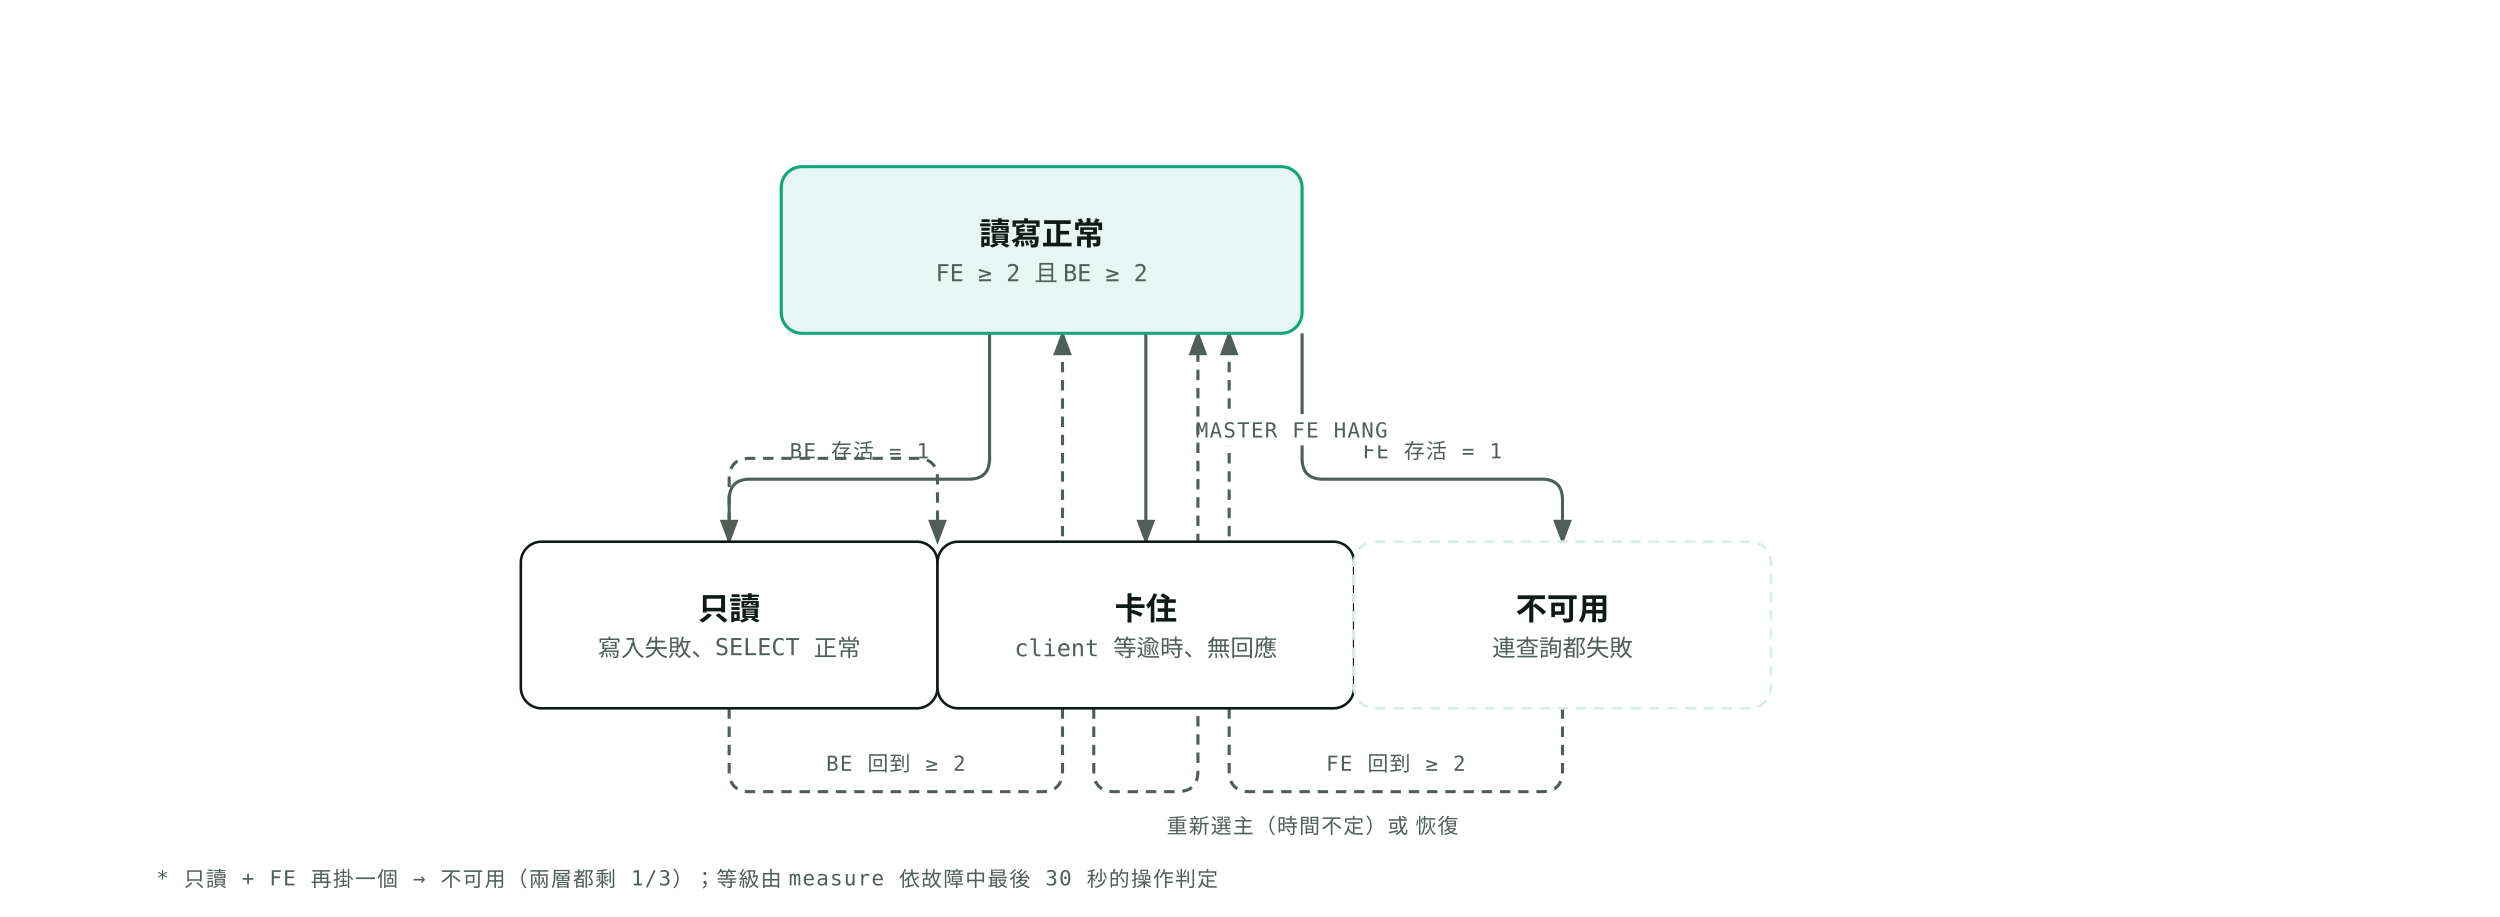
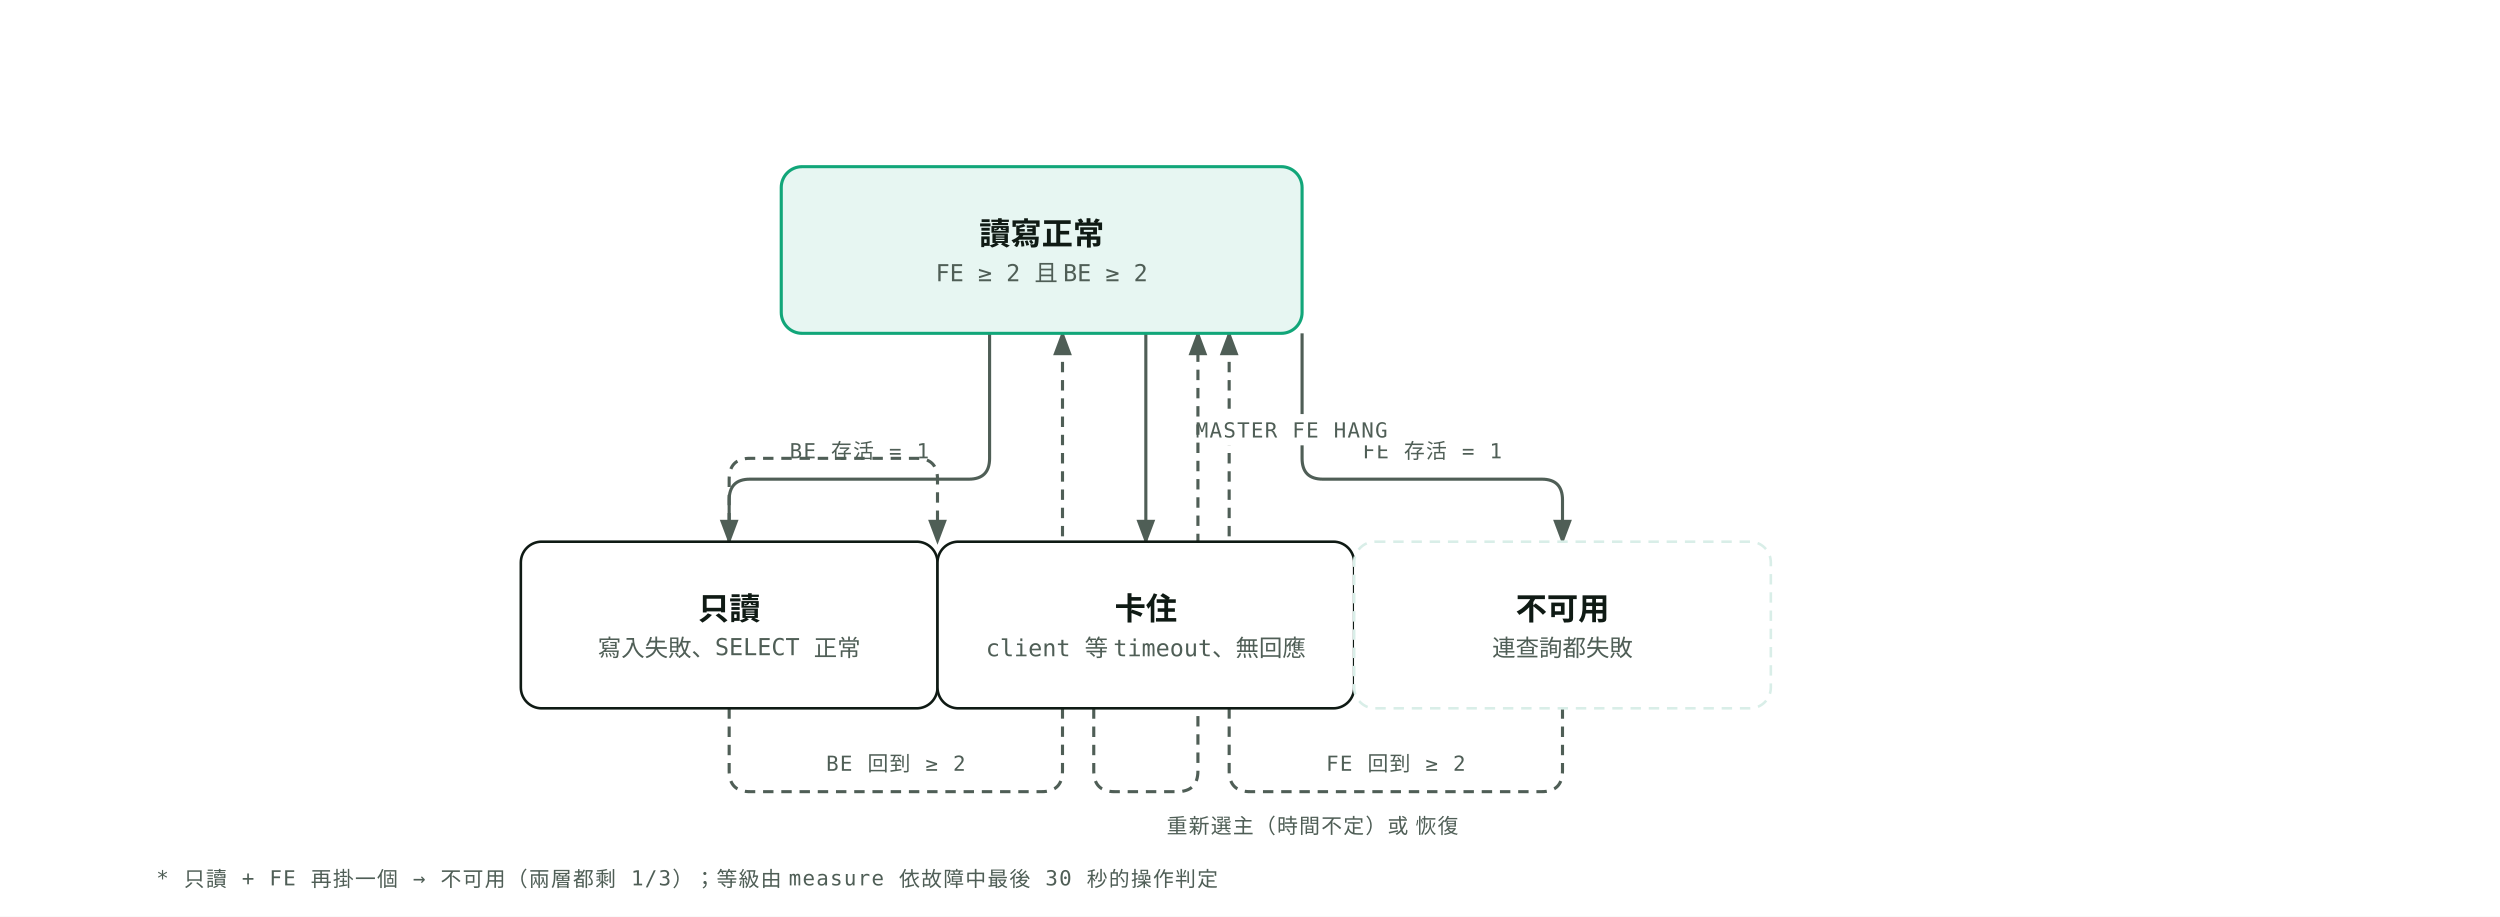
<svg xmlns="http://www.w3.org/2000/svg" viewBox="0 0 960 352" role="img" aria-labelledby="as-t as-d">
  <defs>
    <marker id="arrow" markerWidth="8" markerHeight="6" refX="7" refY="3" orient="auto">
      <polygon points="0 0, 8 3, 0 6" fill="#4f5e56" />
    </marker>
    <marker id="arrow-g" markerWidth="8" markerHeight="6" refX="7" refY="3" orient="auto">
      <polygon points="0 0, 8 3, 0 6" fill="#11a679" />
    </marker>
  </defs>
  <rect width="100%" height="100%" fill="#fff" />
  <path d="M380,128 V176 Q380,184 372,184 H288 Q280,184 280,192 V208" fill="none" stroke="#4f5e56" stroke-width="1.2" marker-end="url(#arrow)" />
  <rect x="301.7" y="167" width="56.6" height="12" rx="2" fill="#fff" />
  <text x="330" y="176" font-family="JetBrains Mono,monospace" font-size="8" fill="#4f5e56" letter-spacing="0.06em" text-anchor="middle">BE 存活 = 1</text>
  <path d="M280,272 V296 Q280,304 288,304 H400 Q408,304 408,296 V128" fill="none" stroke="#4f5e56" stroke-width="1.2" stroke-dasharray="4,3" marker-end="url(#arrow)" />
  <rect x="315.7" y="287" width="56.6" height="12" rx="2" fill="#fff" />
  <text x="344" y="296" font-family="JetBrains Mono,monospace" font-size="8" fill="#4f5e56" letter-spacing="0.06em" text-anchor="middle">BE 回到 ≥ 2</text>
  <path d="M500,128 V176 Q500,184 508,184 H592 Q600,184 600,192 V208" fill="none" stroke="#4f5e56" stroke-width="1.2" marker-end="url(#arrow)" />
  <rect x="521.7" y="167" width="56.6" height="12" rx="2" fill="#fff" />
  <text x="550" y="176" font-family="JetBrains Mono,monospace" font-size="8" fill="#4f5e56" letter-spacing="0.06em" text-anchor="middle">FE 存活 = 1</text>
  <path d="M600,272 V296 Q600,304 592,304 H480 Q472,304 472,296 V128" fill="none" stroke="#4f5e56" stroke-width="1.2" stroke-dasharray="4,3" marker-end="url(#arrow)" />
  <rect x="507.7" y="287" width="56.6" height="12" rx="2" fill="#fff" />
  <text x="536" y="296" font-family="JetBrains Mono,monospace" font-size="8" fill="#4f5e56" letter-spacing="0.06em" text-anchor="middle">FE 回到 ≥ 2</text>
  <path d="M440,128 V208" fill="none" stroke="#4f5e56" stroke-width="1.2" marker-end="url(#arrow)" />
  <rect x="454.2" y="159" width="83.6" height="12" rx="2" fill="#fff" />
  <text x="496" y="168" font-family="JetBrains Mono,monospace" font-size="8" fill="#4f5e56" letter-spacing="0.06em" text-anchor="middle">MASTER FE HANG</text>
  <path d="M420,272 V296 Q420,304 428,304 H452 Q460,304 460,296 V128" fill="none" stroke="#4f5e56" stroke-width="1.2" stroke-dasharray="4,3" marker-end="url(#arrow)" />
  <rect x="462.2" y="311" width="83.6" height="12" rx="2" fill="#fff" />
  <text x="504" y="320" font-family="JetBrains Mono,monospace" font-size="8" fill="#4f5e56" letter-spacing="0.06em" text-anchor="middle">重新選主（時間不定）或 恢復</text>
  <path d="M280,208 V184 Q280,176 288,176 H352 Q360,176 360,184 V208" fill="none" stroke="#4f5e56" stroke-width="1.2" stroke-dasharray="4,3" marker-end="url(#arrow)" />
  <rect x="300" y="64" width="200" height="64" rx="8" fill="#fff" />
  <rect x="300" y="64" width="200" height="64" rx="8" fill="rgba(17,166,121,.10)" stroke="#11a679" stroke-width="1.2" />
  <text x="400.0" y="94.0" font-family="Inter,Noto Sans TC,sans-serif" font-size="12" font-weight="600" fill="#0f1a14" text-anchor="middle">讀寫正常</text>
  <text x="400.0" y="108.0" font-family="JetBrains Mono,monospace" font-size="9" fill="#4f5e56" text-anchor="middle">FE ≥ 2 且 BE ≥ 2</text>
  <rect x="200" y="208" width="160" height="64" rx="8" fill="#fff" />
  <rect x="200" y="208" width="160" height="64" rx="8" fill="#fff" stroke="#0f1a14" stroke-width="1" />
  <text x="280.0" y="238.0" font-family="Inter,Noto Sans TC,sans-serif" font-size="12" font-weight="600" fill="#0f1a14" text-anchor="middle">只讀</text>
  <text x="280.0" y="252.0" font-family="JetBrains Mono,monospace" font-size="9" fill="#4f5e56" text-anchor="middle">寫入失敗、SELECT 正常</text>
  <rect x="360" y="208" width="160" height="64" rx="8" fill="#fff" />
  <rect x="360" y="208" width="160" height="64" rx="8" fill="#fff" stroke="#0f1a14" stroke-width="1" />
  <text x="440.0" y="238.0" font-family="Inter,Noto Sans TC,sans-serif" font-size="12" font-weight="600" fill="#0f1a14" text-anchor="middle">卡住</text>
-   <text x="440.0" y="252.0" font-family="JetBrains Mono,monospace" font-size="9" fill="#4f5e56" text-anchor="middle">client 等逾時、無回應</text>
+   <text x="440.0" y="252.0" font-family="JetBrains Mono,monospace" font-size="9" fill="#4f5e56" text-anchor="middle">client 等 timeout、無回應</text>
  <rect x="520" y="208" width="160" height="64" rx="8" fill="#fff" />
  <rect x="520" y="208" width="160" height="64" rx="8" fill="#fff" stroke="#d9eee8" stroke-width="1" stroke-dasharray="4,3" />
  <text x="600.0" y="238.0" font-family="Inter,Noto Sans TC,sans-serif" font-size="12" font-weight="600" fill="#0f1a14" text-anchor="middle">不可用</text>
  <text x="600.0" y="252.0" font-family="JetBrains Mono,monospace" font-size="9" fill="#4f5e56" text-anchor="middle">連查詢都失敗</text>
  <text x="60" y="340" font-family="JetBrains Mono,monospace" font-size="8" fill="#4f5e56" letter-spacing="0.06em">* 只讀 + FE 再掛一個 → 不可用（兩層都剩 1/3）；等級由 measure 依故障中最後 30 秒的操作判定</text>
</svg>
